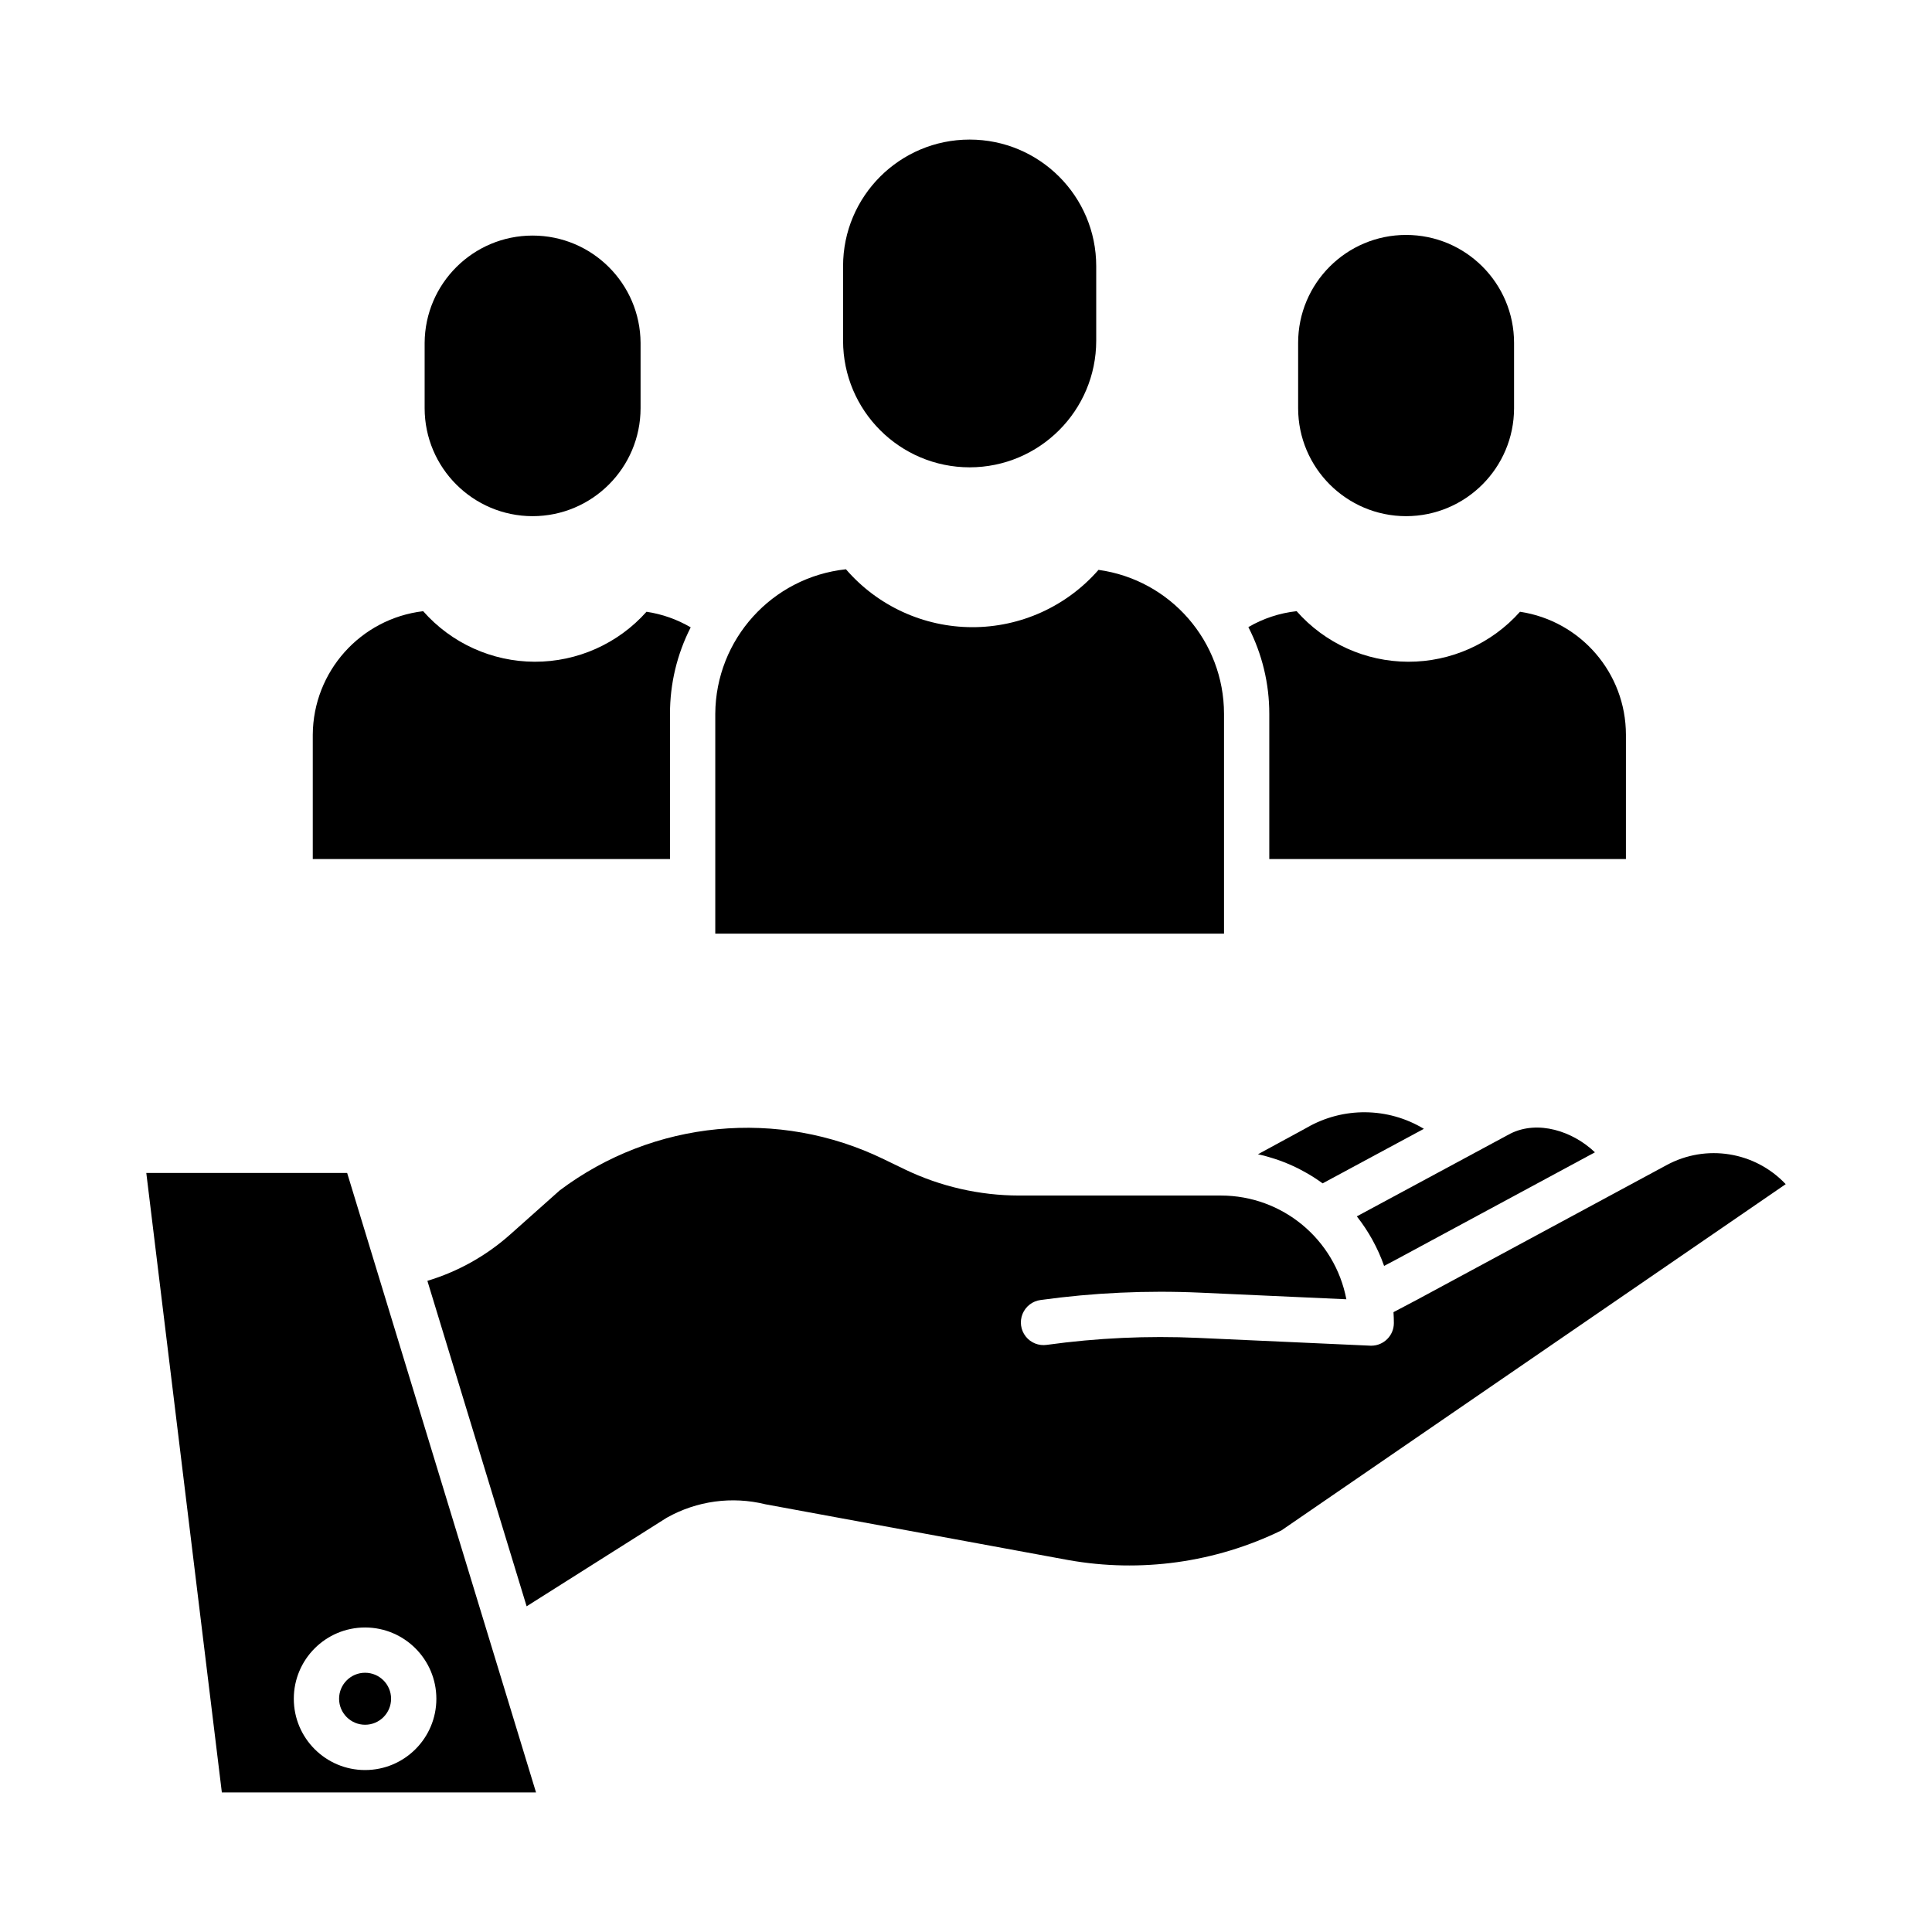
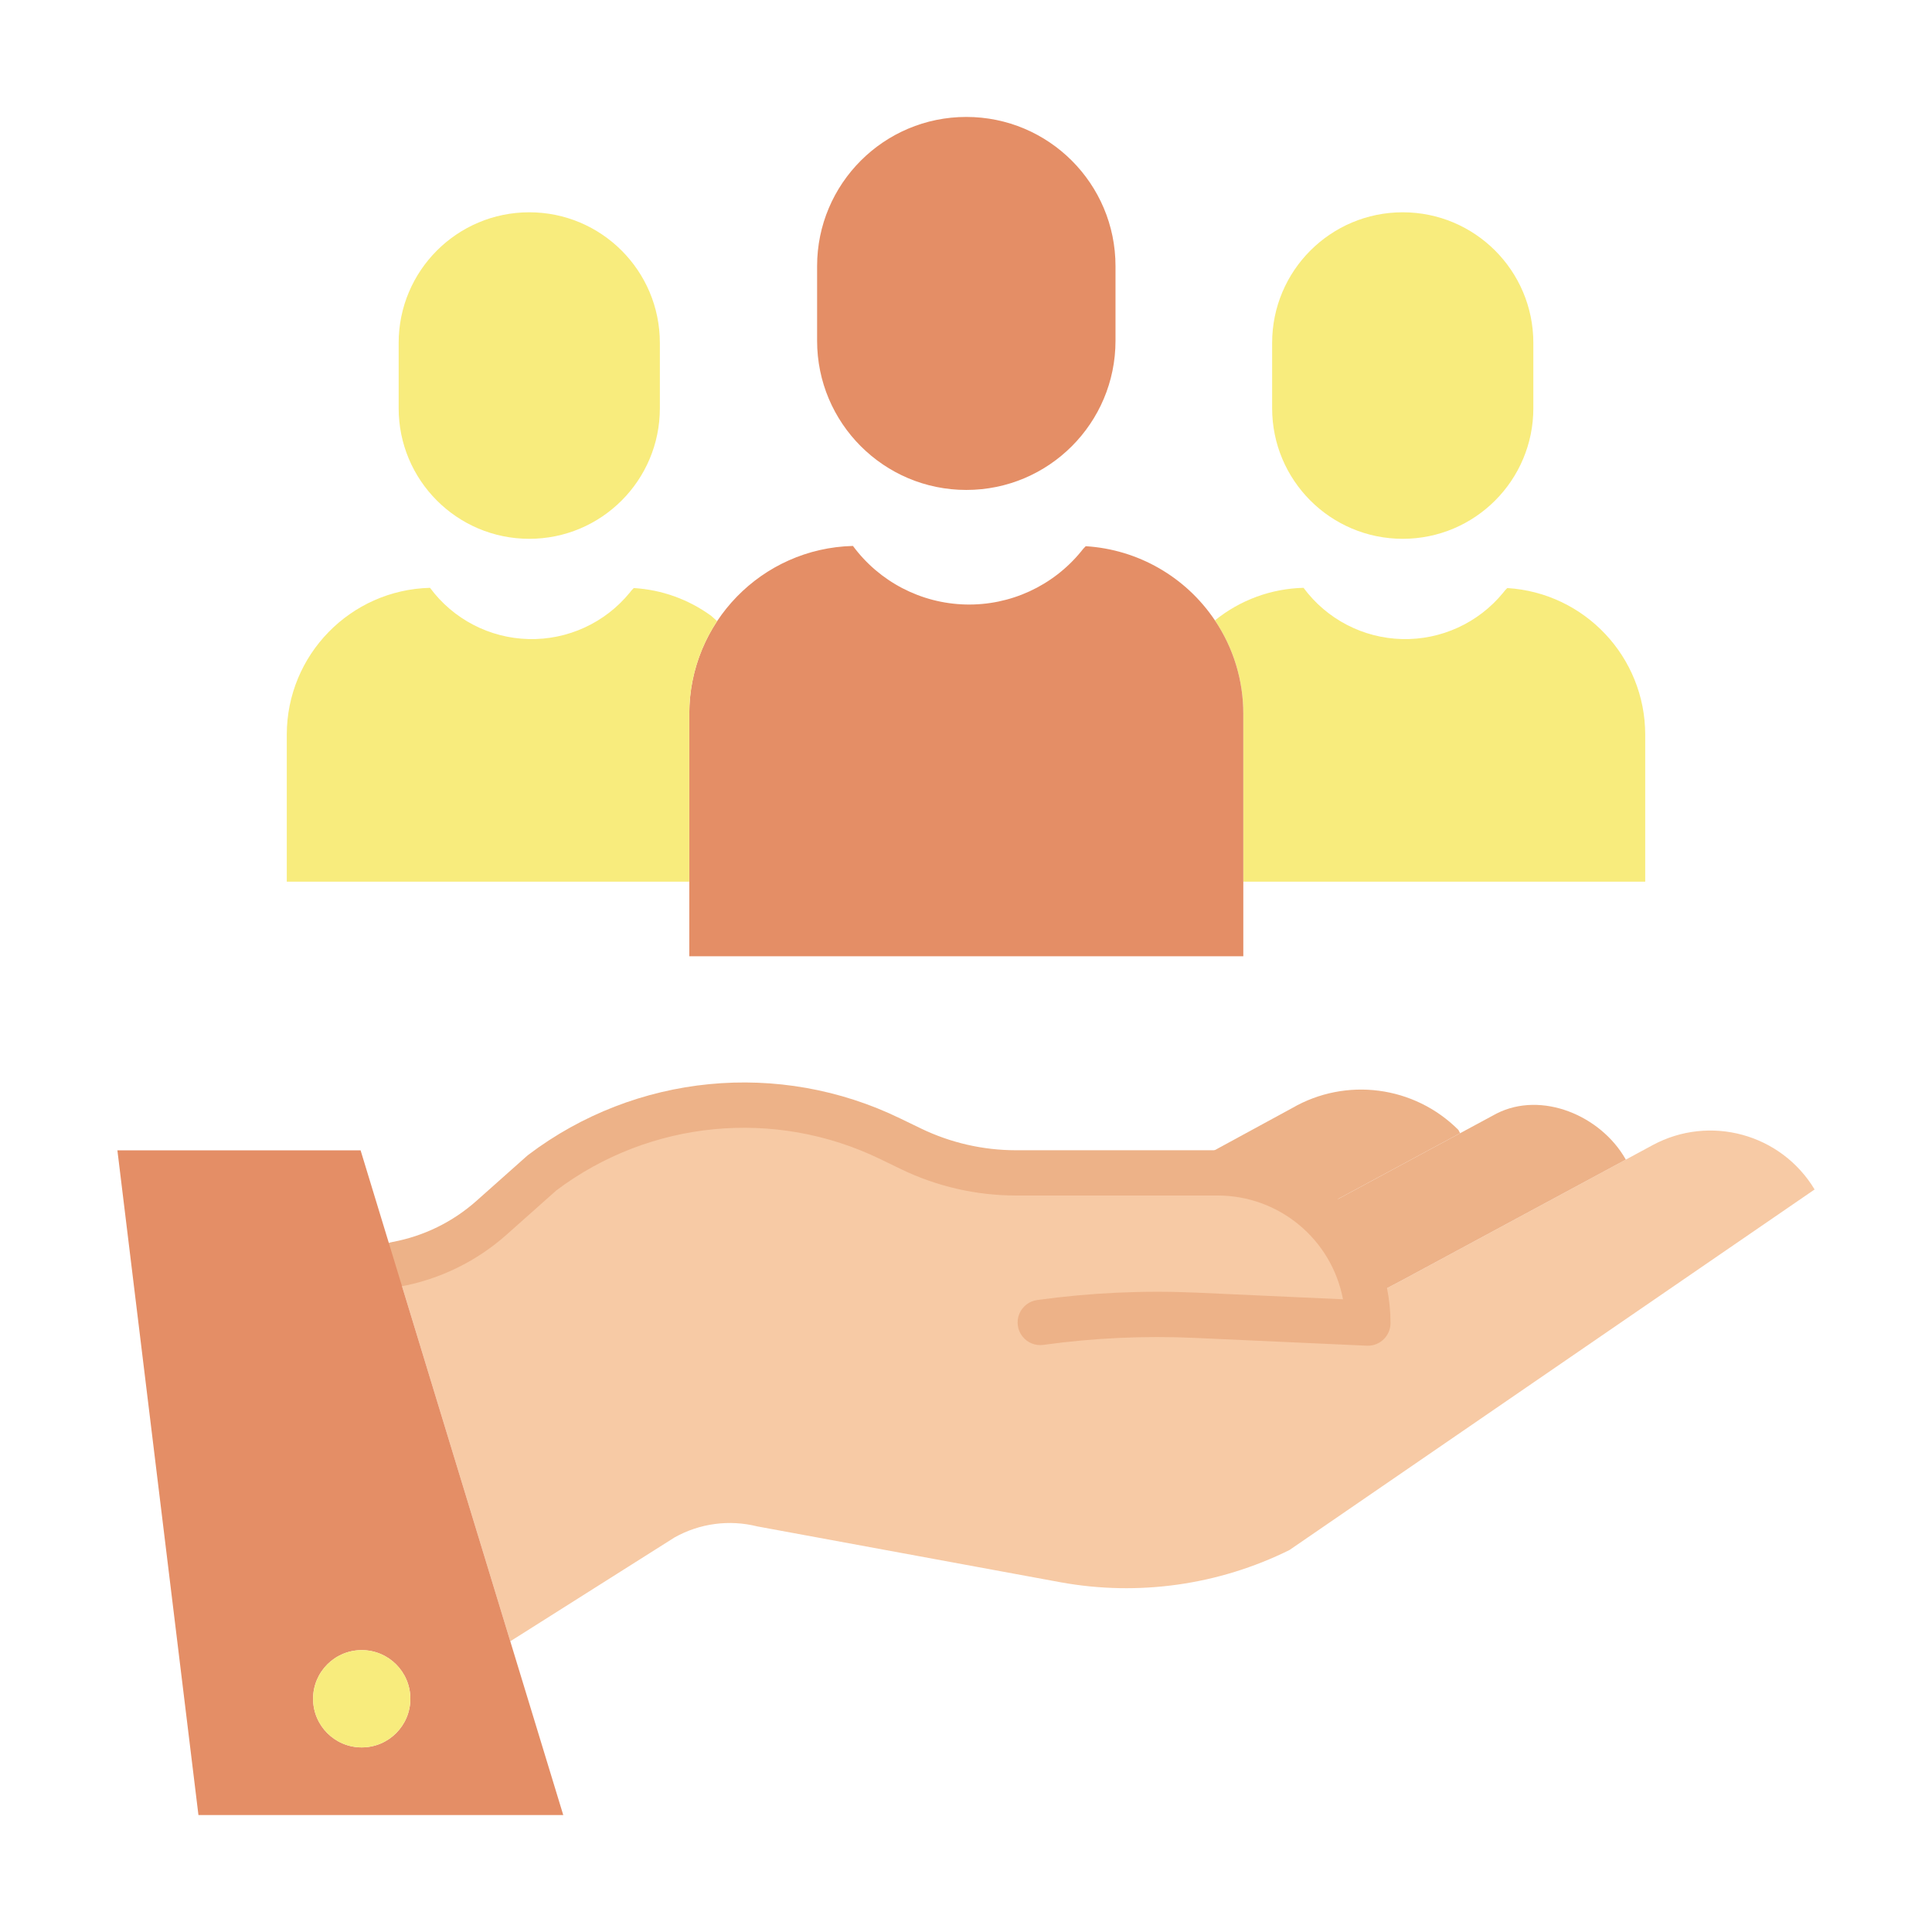
<svg xmlns="http://www.w3.org/2000/svg" id="Layer_1" data-name="Layer 1" viewBox="0 0 512 512" width="512" height="512">
-   <path d="M441.684,308.756l-66.135,35.678-6.26,3.3c.059.957.1,1.919.1,2.89a6,6,0,0,1-6,6c-.09,0-.18,0-.272-.006l-45.656-2.065A219.979,219.979,0,0,0,277.43,356.4a6,6,0,1,1-1.645-11.886A232.294,232.294,0,0,1,318,342.565L356.8,344.32a33.851,33.851,0,0,0-33.2-27.49H270.068a70.039,70.039,0,0,1-30.314-6.946l-5.52-2.67a82.736,82.736,0,0,0-85.918,8.265l-13.138,11.7a58.254,58.254,0,0,1-21.916,12.257l26.3,86.251,36.914-23.337c.091-.058.183-.114.277-.165a35.78,35.78,0,0,1,26.086-3.535l80.26,14.78a92.04,92.04,0,0,0,56.48-7.848l133.653-91.767A26.216,26.216,0,0,0,441.684,308.756Z" />
-   <path d="M369.9,333.846l52.772-28.47c-5.881-5.613-15.09-8.616-22.406-4.953l-40.692,21.925a45.75,45.75,0,0,1,7.227,13.131Z" />
-   <path d="M96.752,457.077a6.89,6.89,0,1,0-6.891-6.889A6.9,6.9,0,0,0,96.752,457.077Z" />
-   <path d="M346.3,298.857c-.047.028-.094.054-.143.081l-12.787,6.953a45.6,45.6,0,0,1,17.139,7.713l26.828-14.455A30.516,30.516,0,0,0,346.3,298.857Z" />
-   <path d="M38.771,310.85l20.02,164.16h83.26L92,310.85Zm76.87,139.338A18.89,18.89,0,1,1,96.752,431.3,18.91,18.91,0,0,1,115.641,450.188Z" />
-   <path d="M256.967,123.848A33.581,33.581,0,0,0,290.51,90.305V70.533a33.544,33.544,0,0,0-67.088,0V90.305A33.582,33.582,0,0,0,256.967,123.848Z" />
-   <path d="M372.629,136.791a28.645,28.645,0,0,0,28.613-28.612V90.872a28.612,28.612,0,1,0-57.224,0v17.307A28.643,28.643,0,0,0,372.629,136.791Z" />
-   <path d="M141.145,136.791a28.645,28.645,0,0,0,28.613-28.612V90.872a28.613,28.613,0,0,0-57.225,0v17.307A28.643,28.643,0,0,0,141.145,136.791Z" />
-   <path d="M430.887,194.709a32.987,32.987,0,0,0-28.069-32.587,39.541,39.541,0,0,1-59.2-.155,32.438,32.438,0,0,0-12.789,4.221,50.183,50.183,0,0,1,5.545,22.974v38.491h94.51Z" />
-   <path d="M189.555,189.162v58.263H324.377V189.162a38.541,38.541,0,0,0-33.26-38.141,44.314,44.314,0,0,1-66.933-.159A38.763,38.763,0,0,0,189.555,189.162Z" />
-   <path d="M82.887,194.709v32.944h94.668V189.162a50.259,50.259,0,0,1,5.488-22.908,32.74,32.74,0,0,0-11.711-4.132,39.538,39.538,0,0,1-59.191-.151A33.179,33.179,0,0,0,82.887,194.709Z" />
+   <path d="M362,344.33l9.81-5.18,59.05-31.84,7.09-3.83a32.235,32.235,0,0,1,42.94,11.74L341.73,410.77a97.447,97.447,0,0,1-60.61,8.56l-80.44-14.82a29.933,29.933,0,0,0-21.89,2.91l-43.56,27.54-30.44-99.83.26-.08a52.177,52.177,0,0,0,25.25-12.36l13.33-11.86a89.08,89.08,0,0,1,92.33-9.02l5.52,2.67a63.605,63.605,0,0,0,27.7,6.35h53.53A39.809,39.809,0,0,1,362,344.33Z" style="fill:#f7caa5" />
+   <path d="M436,194.71v38.94H329.49V189.16a44.265,44.265,0,0,0-7.52-24.75,38.778,38.778,0,0,1,23.48-8.63,33.529,33.529,0,0,0,52.9,1.3,8.184,8.184,0,0,1,1.1-1.24A38.952,38.952,0,0,1,436,194.71Z" style="fill:#f8ec7d" />
+   <path d="M430.81,307.22l.05.09-59.05,31.84L362,344.33a39.648,39.648,0,0,0-13-23.57l37.95-20.45,9.66-5.21C408.54,289.05,424.2,295.59,430.81,307.22Z" style="fill:#edb288" />
+   <path d="M406.35,90.87v17.31a34.61,34.61,0,0,1-69.22,0V90.87a34.61,34.61,0,1,1,69.22,0Z" style="fill:#f8ec7d" />
+   <path d="M386.48,299.43l.47.88L349,320.76a39.566,39.566,0,0,0-26.29-9.93H310.84l31.56-17.16A36.47,36.47,0,0,1,386.48,299.43Z" style="fill:#edb288" />
+   <path d="M321.97,164.41a44.265,44.265,0,0,1,7.52,24.75v64.26H182.67V189.16a44.481,44.481,0,0,1,43.37-44.48,38.307,38.307,0,0,0,60.44,1.49,10.509,10.509,0,0,1,1.25-1.42A44.5,44.5,0,0,1,321.97,164.41Z" style="fill:#e48e66" />
+   <path d="M295.62,70.53V90.3a39.54,39.54,0,1,1-79.08,0V70.53a39.54,39.54,0,1,1,79.08,0Z" style="fill:#e48e66" />
+   <path d="M188.49,163.22l1.56,1.39a44.311,44.311,0,0,0-7.38,24.55v44.49H76V194.71a38.943,38.943,0,0,1,37.96-38.93,33.539,33.539,0,0,0,52.91,1.3,8.516,8.516,0,0,1,1.09-1.24A38.71,38.71,0,0,1,188.49,163.22Z" style="fill:#f8ec7d" />
+   <path d="M174.87,90.87v17.31a34.61,34.61,0,0,1-69.22,0V90.87a34.61,34.61,0,0,1,69.22,0Z" style="fill:#f8ec7d" />
+   <path d="M362.5,356.63c-.091,0-.181,0-.271-.006l-45.651-2.07a219.855,219.855,0,0,0-40.034,1.849,6,6,0,1,1-1.648-11.886,232.479,232.479,0,0,1,42.224-1.952l38.79,1.76a33.813,33.813,0,0,0-33.2-27.5H269.18a70.011,70.011,0,0,1-30.313-6.948l-5.52-2.671a82.763,82.763,0,0,0-85.916,8.268l-13.143,11.694a58.149,58.149,0,0,1-28.15,13.777,6,6,0,1,1-2.176-11.8,46.155,46.155,0,0,0,22.346-10.938l13.334-11.863c.122-.11.25-.213.38-.312a94.72,94.72,0,0,1,98.549-9.629l5.523,2.672a57.927,57.927,0,0,0,25.086,5.751h53.53a45.788,45.788,0,0,1,45.79,45.8,6,6,0,0,1-6,6Z" style="fill:#edb288" />
+   <path d="M135.23,434.96l14.04,46.05H52.59L31.11,304.85H95.56l9.23,30.28Zm-26.48,15.23a12.89,12.89,0,1,0-12.89,12.89A12.889,12.889,0,0,0,108.75,450.19Z" style="fill:#e48e66" />
+   <circle cx="95.86" cy="450.19" r="12.89" style="fill:#f8ec7d" />
</svg>
